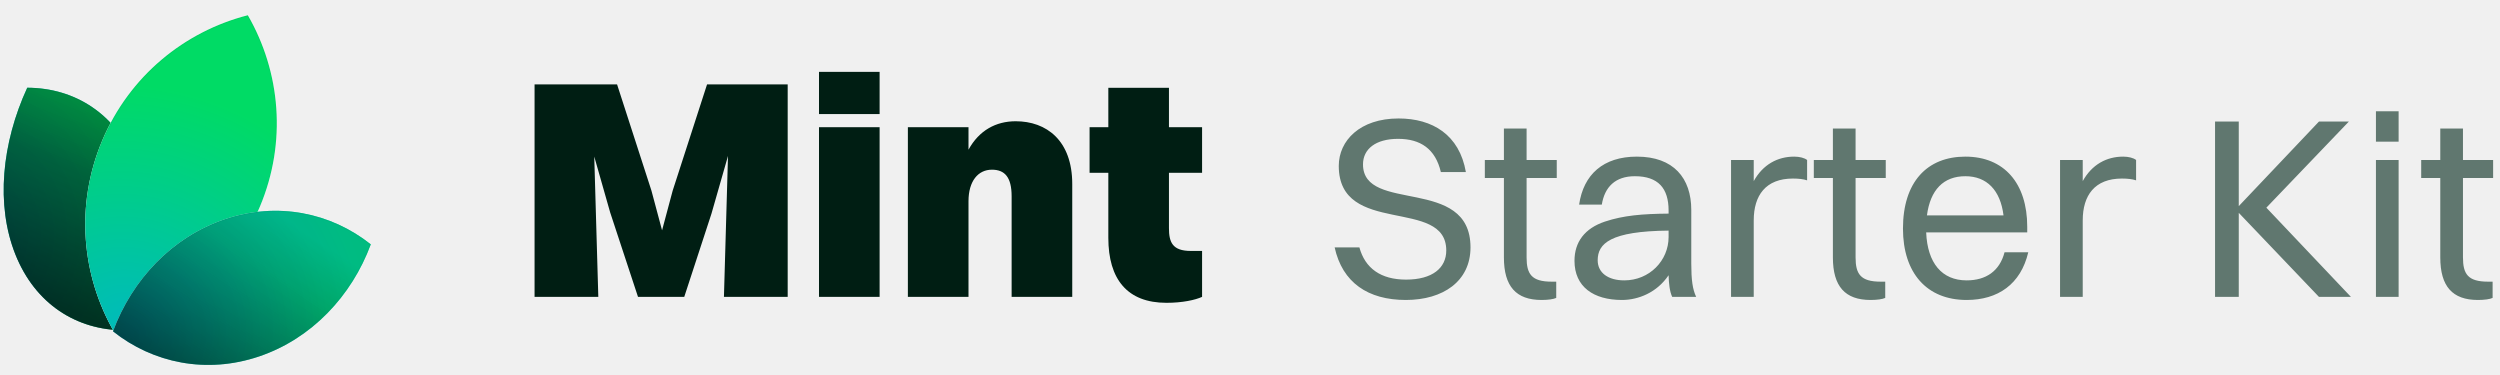
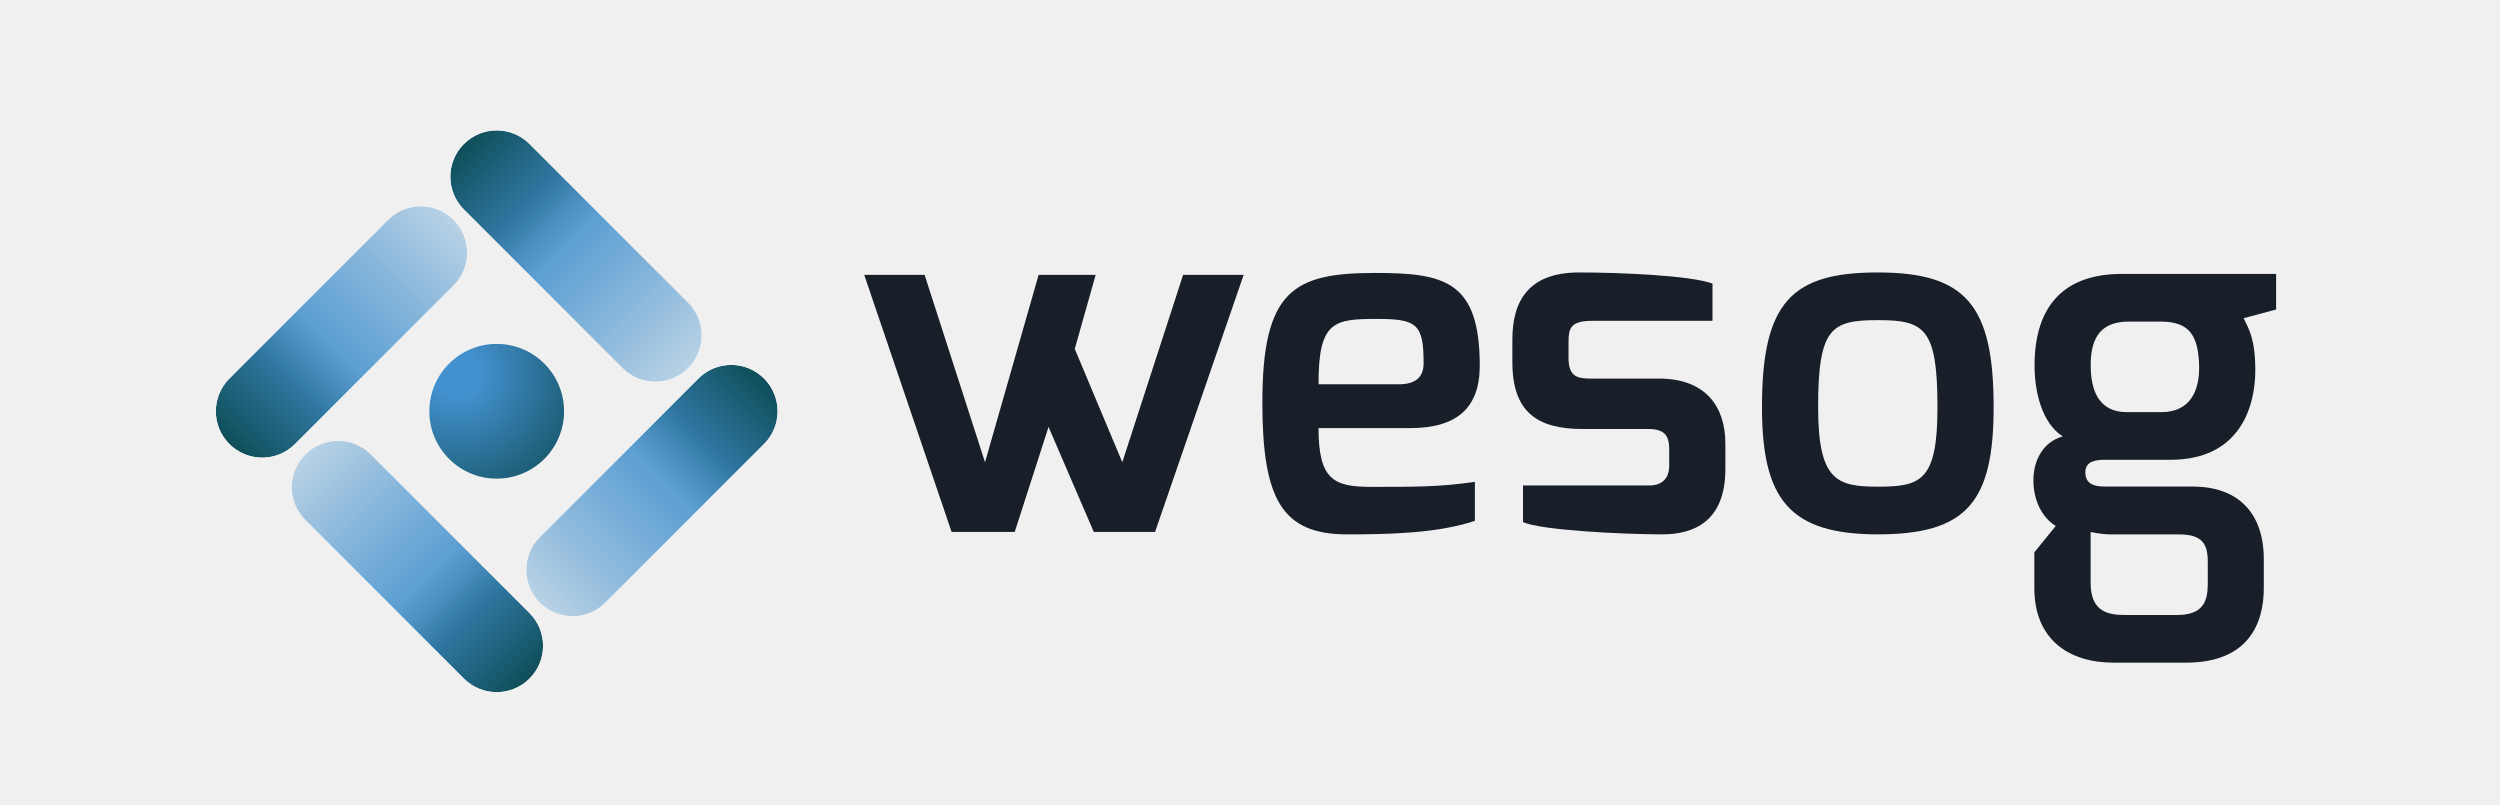
- <svg xmlns="http://www.w3.org/2000/svg" width="160" height="24" viewBox="0 0 160 24" fill="none">
-   <path d="M7.953 21.139C4.896 21.13 2.255 19.458 0.987 16.29C-0.28 13.121 0.109 9.163 1.744 5.615C4.801 5.624 7.442 7.296 8.71 10.465C9.977 13.633 9.588 17.591 7.953 21.139Z" fill="white" />
-   <path d="M7.953 21.139C4.896 21.13 2.255 19.458 0.987 16.29C-0.28 13.121 0.109 9.163 1.744 5.615C4.801 5.624 7.442 7.296 8.71 10.465C9.977 13.633 9.588 17.591 7.953 21.139Z" fill="url(#paint0_radial_115_86)" />
-   <path d="M7.953 21.139C4.896 21.13 2.255 19.458 0.987 16.29C-0.28 13.121 0.109 9.163 1.744 5.615C4.801 5.624 7.442 7.296 8.71 10.465C9.977 13.633 9.588 17.591 7.953 21.139Z" fill="black" fill-opacity="0.5" style="mix-blend-mode:hard-light" />
-   <path d="M7.953 21.139C4.896 21.13 2.255 19.458 0.987 16.29C-0.28 13.121 0.109 9.163 1.744 5.615C4.801 5.624 7.442 7.296 8.71 10.465C9.977 13.633 9.588 17.591 7.953 21.139Z" fill="url(#paint1_linear_115_86)" fill-opacity="0.5" style="mix-blend-mode:hard-light" />
-   <path d="M7.935 21.111C4.897 21.096 2.274 19.431 1.013 16.279C-0.248 13.124 0.136 9.182 1.762 5.643C4.8 5.659 7.423 7.324 8.684 10.476C9.945 13.63 9.561 17.572 7.935 21.111Z" stroke="url(#paint2_linear_115_86)" stroke-opacity="0.05" stroke-width="0.056" />
-   <path d="M7.31 21.257C11.354 20.221 14.884 17.375 16.628 13.236C18.373 9.097 17.945 4.587 15.86 0.976C11.816 2.012 8.287 4.858 6.542 8.998C4.797 13.137 5.225 17.646 7.31 21.257Z" fill="white" />
-   <path d="M7.31 21.257C11.354 20.221 14.884 17.375 16.628 13.236C18.373 9.097 17.945 4.587 15.86 0.976C11.816 2.012 8.287 4.858 6.542 8.998C4.797 13.137 5.225 17.646 7.31 21.257Z" fill="url(#paint3_radial_115_86)" />
-   <path d="M16.602 13.225C14.864 17.349 11.351 20.187 7.324 21.225C5.253 17.624 4.829 13.132 6.568 9.009C8.306 4.885 11.819 2.047 15.846 1.009C17.918 4.61 18.341 9.101 16.602 13.225Z" stroke="url(#paint4_linear_115_86)" stroke-opacity="0.05" stroke-width="0.056" />
-   <path d="M7.234 21.207C9.789 23.237 13.21 23.951 16.577 22.814C19.944 21.677 22.506 18.945 23.73 15.638C21.175 13.608 17.754 12.894 14.387 14.031C11.02 15.168 8.458 17.901 7.234 21.207Z" fill="white" />
-   <path d="M7.234 21.207C9.789 23.237 13.21 23.951 16.577 22.814C19.944 21.677 22.506 18.945 23.73 15.638C21.175 13.608 17.754 12.894 14.387 14.031C11.02 15.168 8.458 17.901 7.234 21.207Z" fill="url(#paint5_radial_115_86)" />
-   <path d="M7.234 21.207C9.789 23.237 13.21 23.951 16.577 22.814C19.944 21.677 22.506 18.945 23.73 15.638C21.175 13.608 17.754 12.894 14.387 14.031C11.02 15.168 8.458 17.901 7.234 21.207Z" fill="black" fill-opacity="0.2" style="mix-blend-mode:hard-light" />
-   <path d="M7.234 21.207C9.789 23.237 13.21 23.951 16.577 22.814C19.944 21.677 22.506 18.945 23.73 15.638C21.175 13.608 17.754 12.894 14.387 14.031C11.02 15.168 8.458 17.901 7.234 21.207Z" fill="url(#paint6_linear_115_86)" fill-opacity="0.5" style="mix-blend-mode:hard-light" />
-   <path d="M16.568 22.787C13.218 23.918 9.814 23.212 7.267 21.198C8.492 17.907 11.044 15.189 14.396 14.058C17.747 12.927 21.15 13.633 23.697 15.648C22.472 18.938 19.92 21.656 16.568 22.787Z" stroke="url(#paint7_linear_115_86)" stroke-opacity="0.05" stroke-width="0.056" />
-   <path d="M34.212 19V5.4H39.492L41.692 12.2L42.372 14.74L43.052 12.2L45.252 5.4H50.412V19H46.332L46.592 9.98L45.532 13.68L43.792 19H40.832L39.052 13.6L38.032 10.02L38.292 19H34.212ZM52.416 7.3V4.6H56.295V7.3H52.416ZM52.416 19V8.14H56.295V19H52.416ZM58.104 19V8.14H61.984V9.58C62.664 8.34 63.744 7.76 65.004 7.76C66.964 7.76 68.624 8.98 68.624 11.78V19H64.744V12.56C64.744 11.34 64.304 10.86 63.484 10.86C62.604 10.86 61.984 11.58 61.984 12.88V19H58.104ZM70.933 15.22V11.06H69.733V8.14H70.933V5.62H74.813V8.14H76.933V11.06H74.813V14.6C74.813 15.5 75.033 16.06 76.213 16.06H76.933V19C76.493 19.2 75.673 19.38 74.653 19.38C72.153 19.38 70.933 17.88 70.933 15.22Z" fill="#001E13" />
-   <path d="M87.232 10.519C87.232 13.687 94.112 11.229 94.112 15.832C94.112 17.994 92.364 19.198 89.971 19.198C87.562 19.198 85.912 18.093 85.417 15.832H87.001C87.364 17.169 88.371 17.895 89.987 17.895C91.671 17.895 92.561 17.152 92.561 16.03C92.561 12.598 85.681 15.155 85.681 10.618C85.681 9.001 87.034 7.582 89.509 7.582C91.671 7.582 93.403 8.621 93.816 11.014H92.215C91.868 9.529 90.912 8.886 89.476 8.886C88.057 8.886 87.232 9.529 87.232 10.519ZM96.25 16.476V11.393H95.029V10.239H96.25V8.226H97.702V10.239H99.632V11.393H97.702V16.476C97.702 17.532 98.015 18.026 99.302 18.026H99.599V19.066C99.434 19.148 99.071 19.198 98.659 19.198C97.025 19.198 96.25 18.323 96.25 16.476ZM102.516 13.093H101.064C101.345 11.162 102.615 10.024 104.76 10.024C107.103 10.024 108.242 11.393 108.242 13.44V16.888C108.242 17.895 108.324 18.521 108.555 19H107.021C106.856 18.654 106.806 18.142 106.79 17.614C106.047 18.72 104.859 19.198 103.803 19.198C101.988 19.198 100.767 18.357 100.767 16.69C100.767 15.486 101.427 14.611 102.714 14.182C103.902 13.786 105.107 13.687 106.79 13.671V13.473C106.79 12.053 106.13 11.278 104.628 11.278C103.374 11.278 102.698 11.971 102.516 13.093ZM102.252 16.657C102.252 17.465 102.929 17.944 103.952 17.944C105.569 17.944 106.79 16.674 106.79 15.172V14.759C103.061 14.793 102.252 15.585 102.252 16.657ZM110.787 19V10.239H112.239V11.591C112.833 10.519 113.774 10.024 114.83 10.024C115.176 10.024 115.49 10.107 115.655 10.239V11.542C115.407 11.46 115.094 11.427 114.747 11.427C112.998 11.427 112.239 12.515 112.239 14.1V19H110.787ZM117.305 16.476V11.393H116.084V10.239H117.305V8.226H118.757V10.239H120.688V11.393H118.757V16.476C118.757 17.532 119.071 18.026 120.358 18.026H120.655V19.066C120.49 19.148 120.127 19.198 119.714 19.198C118.081 19.198 117.305 18.323 117.305 16.476ZM129.809 16.145C129.33 18.192 127.862 19.198 125.865 19.198C123.324 19.198 121.79 17.482 121.79 14.627C121.79 11.658 123.324 10.024 125.783 10.024C128.258 10.024 129.743 11.723 129.743 14.512V14.875H123.275C123.357 16.838 124.281 17.944 125.865 17.944C127.103 17.944 127.977 17.35 128.291 16.145H129.809ZM125.783 11.278C124.38 11.278 123.539 12.152 123.324 13.786H128.225C128.027 12.169 127.152 11.278 125.783 11.278ZM131.843 19V10.239H133.295V11.591C133.889 10.519 134.829 10.024 135.885 10.024C136.232 10.024 136.545 10.107 136.71 10.239V11.542C136.463 11.46 136.149 11.427 135.803 11.427C134.054 11.427 133.295 12.515 133.295 14.1V19H131.843ZM141.763 19V7.78H143.281V13.192L148.413 7.78H150.327L145.047 13.291L150.459 19H148.413L143.281 13.621V19H141.763ZM152.06 9.067V7.12H153.512V9.067H152.06ZM152.06 19V10.239H153.512V19H152.06ZM156.178 16.476V11.393H154.957V10.239H156.178V8.226H157.63V10.239H159.56V11.393H157.63V16.476C157.63 17.532 157.943 18.026 159.23 18.026H159.527V19.066C159.362 19.148 158.999 19.198 158.587 19.198C156.953 19.198 156.178 18.323 156.178 16.476Z" fill="#002719" fill-opacity="0.6" />
+ <svg xmlns="http://www.w3.org/2000/svg" xmlns:xlink="http://www.w3.org/1999/xlink" id="Capa_1" data-name="Capa 1" viewBox="0 0 1080 347.71">
  <defs>
-     <radialGradient id="paint0_radial_115_86" cx="0" cy="0" r="1" gradientUnits="userSpaceOnUse" gradientTransform="translate(-3.00503 15.023) rotate(-10.029) scale(17.9572 17.784)">
-       <stop stop-color="#00B0BB" />
-       <stop offset="1" stop-color="#00DB65" />
+     <style>
+       .cls-1 {
+         fill: url(#Degradado_sin_nombre_160);
+       }
+ 
+       .cls-1, .cls-2, .cls-3, .cls-4, .cls-5, .cls-6, .cls-7, .cls-8, .cls-9, .cls-10 {
+         stroke-width: 0px;
+       }
+ 
+       .cls-11 {
+         mask: url(#mask-2);
+       }
+ 
+       .cls-12 {
+         mask: url(#mask-3);
+       }
+ 
+       .cls-2 {
+         fill: url(#Degradado_sin_nombre_136);
+       }
+ 
+       .cls-3 {
+         fill: url(#Degradado_sin_nombre_136-3);
+       }
+ 
+       .cls-4 {
+         fill: url(#Degradado_sin_nombre_127-4);
+       }
+ 
+       .cls-5 {
+         fill: url(#Degradado_sin_nombre_127);
+       }
+ 
+       .cls-6 {
+         fill: #181f29;
+       }
+ 
+       .cls-7 {
+         fill: url(#Degradado_sin_nombre_127-2);
+       }
+ 
+       .cls-13 {
+         mask: url(#mask-1);
+       }
+ 
+       .cls-14 {
+         mask: url(#mask);
+       }
+ 
+       .cls-8 {
+         fill: url(#Degradado_sin_nombre_136-4);
+       }
+ 
+       .cls-9 {
+         fill: url(#Degradado_sin_nombre_127-3);
+       }
+ 
+       .cls-10 {
+         fill: url(#Degradado_sin_nombre_136-2);
+       }
+     </style>
+     <radialGradient id="Degradado_sin_nombre_160" data-name="Degradado sin nombre 160" cx="197.55" cy="161.58" fx="197.55" fy="161.58" r="91.19" gradientUnits="userSpaceOnUse">
+       <stop offset="0" stop-color="#4290ce" />
+       <stop offset=".11" stop-color="#4290ce" />
+       <stop offset=".72" stop-color="#114e59" />
    </radialGradient>
-     <linearGradient id="paint1_linear_115_86" x1="7.39" y1="4.813" x2="1.63" y2="18.689" gradientUnits="userSpaceOnUse">
-       <stop stop-color="#18E299" />
-       <stop offset="1" />
+     <linearGradient id="Degradado_sin_nombre_136" data-name="Degradado sin nombre 136" x1="100.67" y1="190.27" x2="226.8" y2="64.14" gradientUnits="userSpaceOnUse">
+       <stop offset=".2" stop-color="#fff" />
+       <stop offset=".3" stop-color="#e4e4e4" />
+       <stop offset=".53" stop-color="#a09fa0" />
+       <stop offset=".85" stop-color="#343334" />
+       <stop offset=".86" stop-color="#333233" />
    </linearGradient>
-     <linearGradient id="paint2_linear_115_86" x1="7.948" y1="8.016" x2="1.761" y2="18.746" gradientUnits="userSpaceOnUse">
-       <stop />
-       <stop offset="1" stop-opacity="0" />
+     <mask id="mask" x="93.24" y="89.12" width="108.58" height="108.58" maskUnits="userSpaceOnUse">
+       <path class="cls-2" d="m113.27,197.7c-5.13,0-10.25-1.96-14.16-5.87-7.82-7.82-7.82-20.5,0-28.32l68.52-68.52c7.82-7.83,20.5-7.83,28.32,0,7.82,7.82,7.82,20.5,0,28.32l-68.52,68.52c-3.91,3.91-9.04,5.87-14.16,5.87Z" />
+     </mask>
+     <linearGradient id="Degradado_sin_nombre_127" data-name="Degradado sin nombre 127" x1="738.68" y1="-79.55" x2="738.68" y2="-216.51" gradientTransform="translate(-479.47 -274.23) rotate(45)" gradientUnits="userSpaceOnUse">
+       <stop offset="0" stop-color="#0f4e59" />
+       <stop offset=".45" stop-color="#4391ce" />
    </linearGradient>
-     <radialGradient id="paint3_radial_115_86" cx="0" cy="0" r="1" gradientUnits="userSpaceOnUse" gradientTransform="translate(8.11404 20.8822) rotate(-75.7542) scale(21.6246 23.7772)">
-       <stop stop-color="#00BBBB" />
-       <stop offset="0.713" stop-color="#00DB65" />
-     </radialGradient>
-     <linearGradient id="paint4_linear_115_86" x1="7.602" y1="5.871" x2="15.556" y2="16.372" gradientUnits="userSpaceOnUse">
-       <stop />
-       <stop offset="1" stop-opacity="0" />
-     </linearGradient>
-     <radialGradient id="paint5_radial_115_86" cx="0" cy="0" r="1" gradientUnits="userSpaceOnUse" gradientTransform="translate(7.84537 21.5181) rotate(-20.3525) scale(18.5603 17.32)">
-       <stop stop-color="#00B0BB" />
-       <stop offset="1" stop-color="#00DB65" />
-     </radialGradient>
-     <linearGradient id="paint6_linear_115_86" x1="16.808" y1="13.007" x2="10.041" y2="22.994" gradientUnits="userSpaceOnUse">
-       <stop stop-color="#00B1BC" />
-       <stop offset="1" />
-     </linearGradient>
-     <linearGradient id="paint7_linear_115_86" x1="16.808" y1="13.007" x2="14.169" y2="23.841" gradientUnits="userSpaceOnUse">
-       <stop />
-       <stop offset="1" stop-opacity="0" />
-     </linearGradient>
+     <linearGradient id="Degradado_sin_nombre_136-2" data-name="Degradado sin nombre 136" x1="-2532.25" y1="1062.45" x2="-2406.12" y2="936.32" gradientTransform="translate(-835.27 -2240.67) rotate(-90)" xlink:href="#Degradado_sin_nombre_136" />
+     <mask id="mask-1" x="126.03" y="190.44" width="108.58" height="108.58" maskUnits="userSpaceOnUse">
+       <path class="cls-10" d="m234.61,278.99c0,5.13-1.96,10.25-5.87,14.16-7.82,7.82-20.5,7.82-28.32,0l-68.52-68.52c-7.83-7.82-7.83-20.5,0-28.32,7.82-7.82,20.5-7.82,28.32,0l68.52,68.52c3.91,3.91,5.87,9.04,5.87,14.16Z" />
+     </mask>
+     <linearGradient id="Degradado_sin_nombre_127-2" data-name="Degradado sin nombre 127" x1="-506.36" y1="2398.93" x2="-506.36" y2="2261.97" gradientTransform="translate(-1109.51 -1761.19) rotate(-45)" xlink:href="#Degradado_sin_nombre_127" />
+     <linearGradient id="Degradado_sin_nombre_136-3" data-name="Degradado sin nombre 136" x1="-3432.91" y1="-1619.54" x2="-3306.77" y2="-1745.67" gradientTransform="translate(-3104.41 -1454.46) rotate(-180)" xlink:href="#Degradado_sin_nombre_136" />
+     <mask id="mask-2" x="227.35" y="157.64" width="108.58" height="108.58" maskUnits="userSpaceOnUse">
+       <path class="cls-3" d="m315.89,157.64c5.13,0,10.25,1.96,14.16,5.87,7.82,7.82,7.82,20.5,0,28.32l-68.52,68.52c-7.82,7.83-20.5,7.83-28.32,0-7.82-7.82-7.82-20.5,0-28.32l68.52-68.52c3.91-3.91,9.04-5.87,14.16-5.87Z" />
+     </mask>
+     <linearGradient id="Degradado_sin_nombre_127-3" data-name="Degradado sin nombre 127" x1="-3039.67" y1="1139.33" x2="-3039.67" y2="1002.37" gradientTransform="translate(-2624.94 -1180.23) rotate(-135)" xlink:href="#Degradado_sin_nombre_127" />
+     <linearGradient id="Degradado_sin_nombre_136-4" data-name="Degradado sin nombre 136" x1="-722.44" y1="-2471.12" x2="-596.31" y2="-2597.26" gradientTransform="translate(-2269.14 786.2) rotate(90)" xlink:href="#Degradado_sin_nombre_136" />
+     <mask id="mask-3" x="194.55" y="56.33" width="108.58" height="108.58" maskUnits="userSpaceOnUse">
+       <path class="cls-8" d="m194.55,76.36c0-5.13,1.96-10.25,5.87-14.16,7.82-7.82,20.5-7.82,28.32,0l68.52,68.52c7.83,7.82,7.83,20.5,0,28.32-7.82,7.82-20.5,7.82-28.32,0l-68.52-68.52c-3.91-3.91-5.87-9.04-5.87-14.16Z" />
+     </mask>
+     <linearGradient id="Degradado_sin_nombre_127-4" data-name="Degradado sin nombre 127" x1="-1725.24" y1="-1379.42" x2="-1725.24" y2="-1516.37" gradientTransform="translate(-1994.91 306.73) rotate(135)" xlink:href="#Degradado_sin_nombre_127" />
  </defs>
+   <g>
+     <path class="cls-6" d="m399.43,118.75l26.1,80.94,23.15-80.94h24.64l-9.02,31.97,20.53,48.97,26.27-80.94h26.16l-38.28,111.05h-26.46l-19.55-45.37-14.61,45.37h-27.27l-37.74-111.05h26.09Z" />
+     <path class="cls-6" d="m593.87,117.91c29.95,0,45.38,3.24,45.38,40.05,0,18.45-10.04,26.98-30.12,26.98h-39.53c0,22.26,6.57,25.38,22.59,25.38,17.78,0,29.28.14,44.96-2.16v16.83c-16.13,5.47-37.85,5.86-55.21,5.86-28.23,0-36.6-15.35-36.6-57.09,0-48.39,13.64-55.84,48.52-55.84Zm10.44,48.1c7.23,0,10.69-3.13,10.69-9,0-16.91-2.79-19.23-19.96-19.23-18.44,0-25.57.65-25.42,28.23h34.7Z" />
+     <path class="cls-6" d="m653.34,146.77c0-17.15,7.32-29.07,28.86-29.07,17.54,0,48.17,1.28,57.59,4.81v16.09h-51.88c-9.65,0-10.31,3.4-10.31,9.34v6.69c0,8.65,4.4,8.92,10.31,8.92h28.8c20.1,0,28.65,12.1,28.65,28.08v10.98c0,22.8-13.8,28.23-27.19,28.23-17.13,0-52.43-1.75-60.23-5.29v-15.82h54.23c1.24,0,8.93.3,8.93-8.58v-7.03c0-5.64-1.78-8.79-8.93-8.79h-28.5c-19.66,0-30.33-7.39-30.33-28.93v-9.62Z" />
+     <path class="cls-6" d="m811.21,117.7c37.95,0,50.04,14.01,50.04,58.14,0,41.2-11.72,55-50.04,55s-50.04-15.27-50.04-55c0-45.38,12.91-58.14,50.04-58.14Zm0,92.54c18.71,0,25.78-2.49,25.78-34.4,0-34.25-5.77-37.54-25.78-37.54s-25.78,3.23-25.78,37.54c0,31.75,8.04,34.4,25.78,34.4Z" />
+     <path class="cls-6" d="m891.13,188.54c-9.2-5.86-12.2-19.6-12.2-30.68,0-26.56,13.58-39.53,37.64-39.53h66.71v15.37l-14.01,3.76c2.08,4.54,5.02,8.56,5.02,22.59,0,14.74-5.98,38.58-36.7,38.58h-28.23c-3.35,0-8.5.32-8.5,5.4s3.87,6.16,8.5,6.16h37.89c19.06,0,30.71,10.84,30.71,31.42v12.44c0,14.74-6.17,32.21-33.57,32.21h-31.37c-19.66,0-34.19-10.31-34.19-32.21v-15.43l9.24-11.4c-5.86-3.6-9.64-11-9.64-19.79,0-8.07,3.84-16.49,12.71-18.9Zm12.02,63.25c0,12.56,7.59,13.88,14.91,13.88h22.44c11.17,0,13.26-5.8,13.26-13.51v-9.57c0-7.56-2.43-11.67-12.1-11.72h-29.47c-4.95,0-9.04-1.09-9.04-1.09v22.01h0Zm15.61-73.75h14.93c13.14,0,16.61-10.21,16.33-20.18-.41-12.67-3.97-18.93-16.54-18.93h-13.99c-13.78,0-16.31,9.47-16.31,18.93,0,10.25,3.14,20.18,15.58,20.18Z" />
+   </g>
+   <g>
+     <circle class="cls-1" cx="214.58" cy="177.67" r="29.1" />
+     <g class="cls-14">
+       <path class="cls-5" d="m113.27,197.7c-5.13,0-10.25-1.96-14.16-5.87-7.82-7.82-7.82-20.5,0-28.32l68.52-68.52c7.82-7.83,20.5-7.83,28.32,0,7.82,7.82,7.82,20.5,0,28.32l-68.52,68.52c-3.91,3.91-9.04,5.87-14.16,5.87Z" />
+     </g>
+     <g class="cls-13">
+       <path class="cls-7" d="m234.61,278.99c0,5.13-1.96,10.25-5.87,14.16-7.82,7.82-20.5,7.82-28.32,0l-68.52-68.52c-7.83-7.82-7.83-20.5,0-28.32,7.82-7.82,20.5-7.82,28.32,0l68.52,68.52c3.91,3.91,5.87,9.04,5.87,14.16Z" />
+     </g>
+     <g class="cls-11">
+       <path class="cls-9" d="m315.89,157.64c5.13,0,10.25,1.96,14.16,5.87,7.82,7.82,7.82,20.5,0,28.32l-68.52,68.52c-7.82,7.83-20.5,7.83-28.32,0-7.82-7.82-7.82-20.5,0-28.32l68.52-68.52c3.91-3.91,9.04-5.87,14.16-5.87Z" />
+     </g>
+     <g class="cls-12">
+       <path class="cls-4" d="m194.55,76.36c0-5.13,1.96-10.25,5.87-14.16,7.82-7.82,20.5-7.82,28.32,0l68.52,68.52c7.83,7.82,7.83,20.5,0,28.32-7.82,7.82-20.5,7.82-28.32,0l-68.52-68.52c-3.91-3.91-5.87-9.04-5.87-14.16Z" />
+     </g>
+   </g>
</svg>
